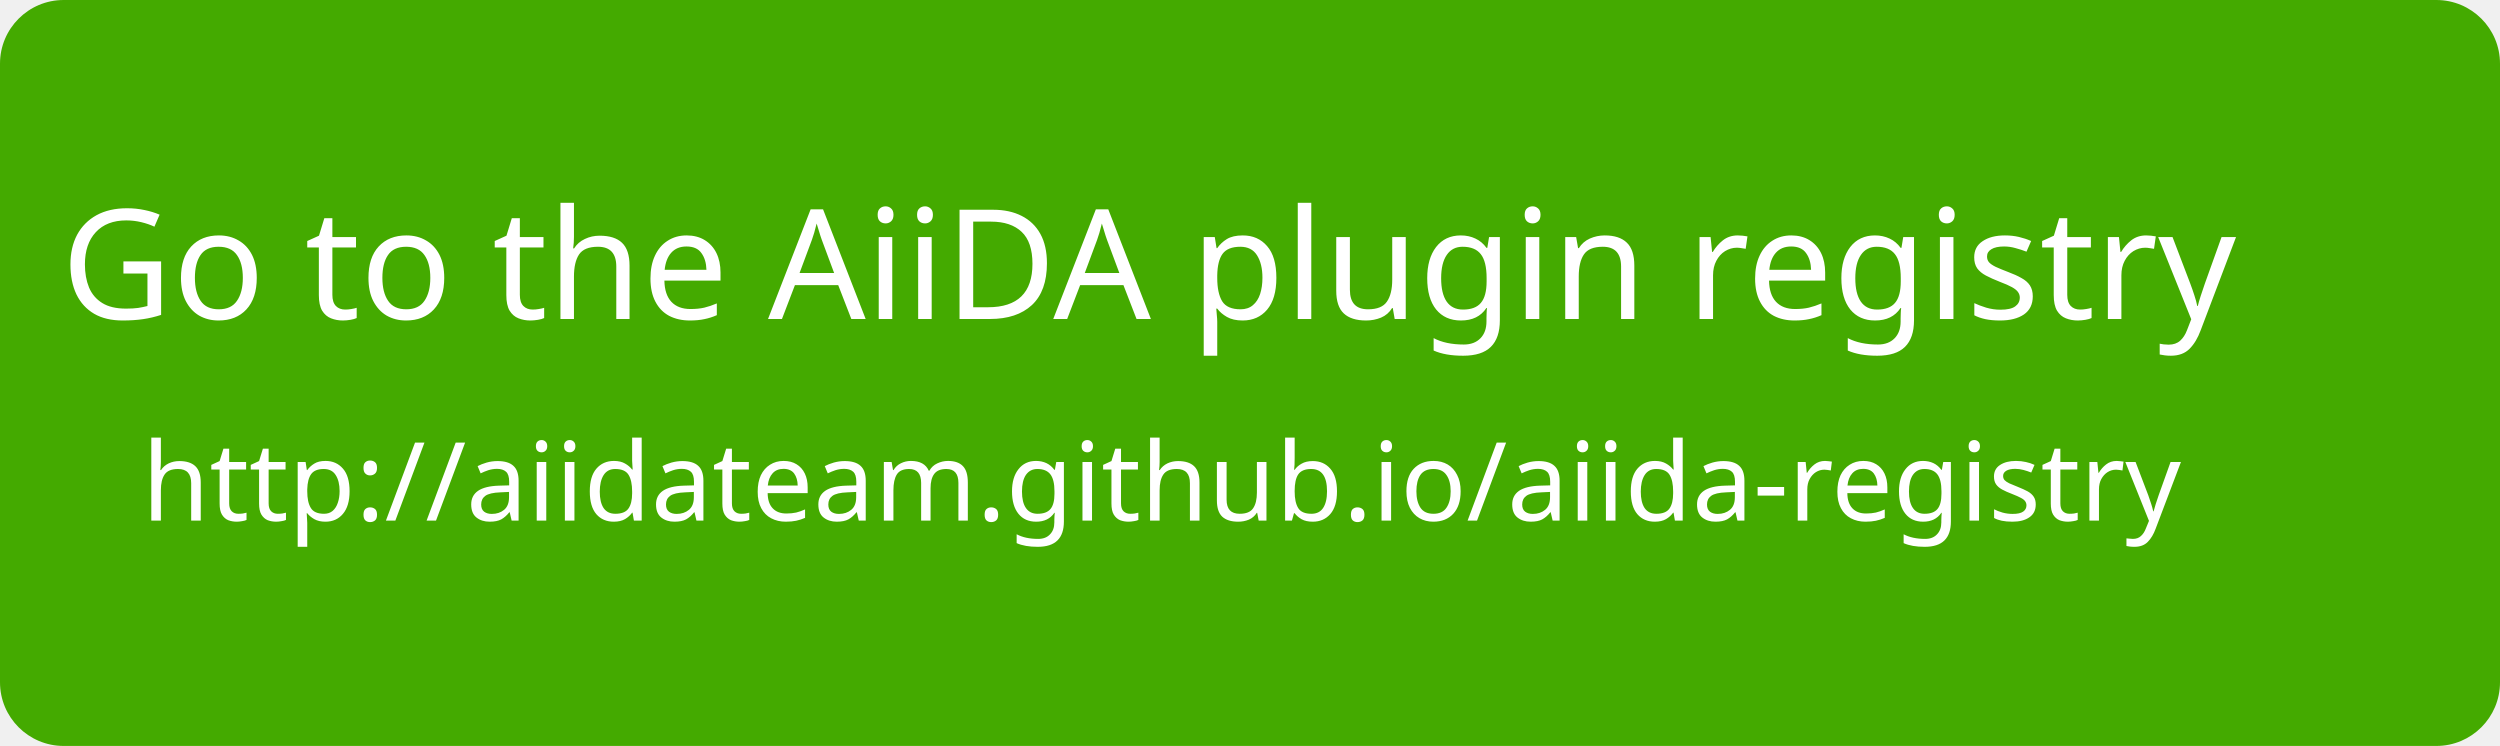
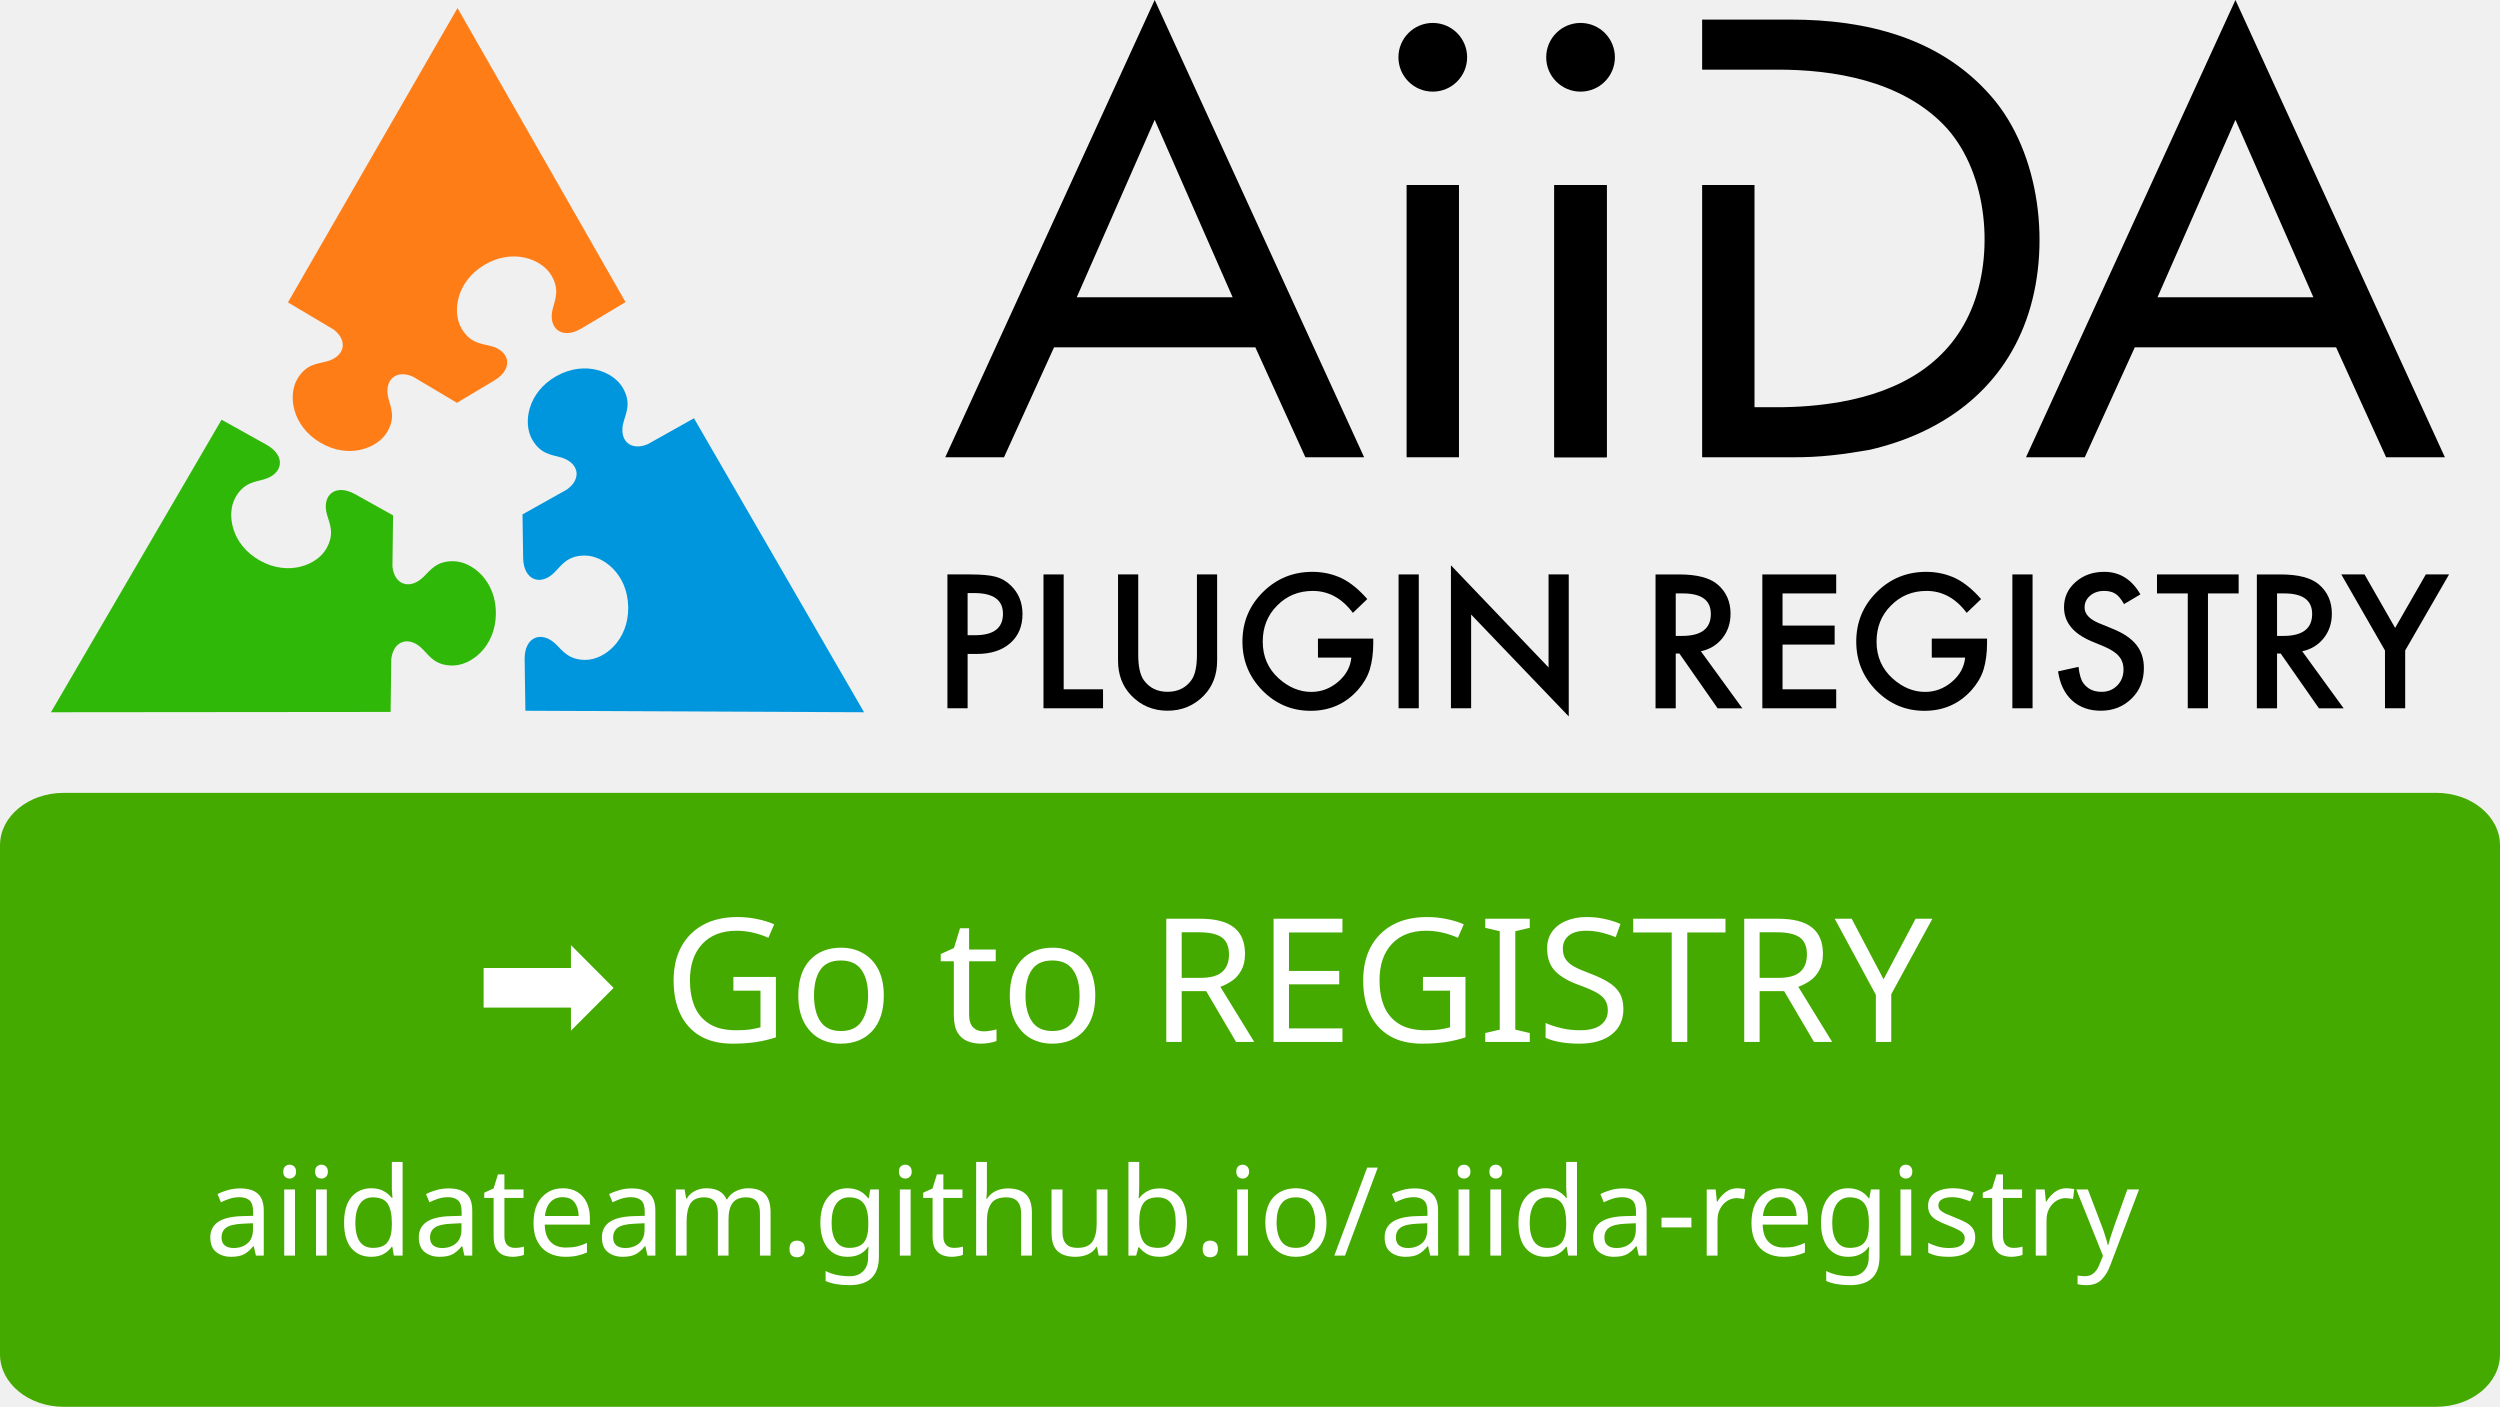
- <svg xmlns="http://www.w3.org/2000/svg" width="80.736mm" height="24.09mm" viewBox="0 0 286.071 85.357" id="svg4563" version="1.1">
+ <svg xmlns="http://www.w3.org/2000/svg" version="1.1" id="svg4563" viewBox="0 0 253.594 142.7" height="40.273mm" width="71.57mm">
  <defs id="defs4565" />
-   <g id="layer1" transform="translate(-143.057,-192.3622)">
-     <rect style="color:#000000;clip-rule:nonzero;display:inline;overflow:visible;visibility:visible;opacity:1;isolation:auto;mix-blend-mode:normal;color-interpolation:sRGB;color-interpolation-filters:linearRGB;solid-color:#000000;solid-opacity:1;fill:#44aa00;fill-opacity:1;fill-rule:nonzero;stroke:none;stroke-width:3;stroke-linecap:round;stroke-linejoin:round;stroke-miterlimit:4;stroke-dasharray:none;stroke-dashoffset:0;stroke-opacity:1;marker:none;color-rendering:auto;image-rendering:auto;shape-rendering:auto;text-rendering:auto;enable-background:accumulate" id="gotobutton" width="286.071" height="85.357" x="143.057" y="192.362" rx="7.286" ry="7.286" />
-     <text xml:space="preserve" style="font-style:normal;font-variant:normal;font-weight:normal;font-stretch:normal;font-size:17.5px;line-height:125%;font-family:Verdana, Geneva, sans-serif;-inkscape-font-specification:'Verdana, Geneva, sans-serif';text-align:center;letter-spacing:0px;word-spacing:0px;writing-mode:lr-tb;text-anchor:middle;fill:#ffffff;fill-opacity:1;stroke:none;stroke-width:1px;stroke-linecap:butt;stroke-linejoin:miter;stroke-opacity:1" x="285.862" y="228.862" id="text5113">
-       <tspan id="tspan5115" x="285.862" y="228.862">Go to the AiiDA plugin registry</tspan>
+   <g transform="translate(-159.2958,-115.9341)" id="layer1">
+     <rect ry="5.315" rx="6.459" y="196.361" x="159.296" height="62.274" width="253.594" id="gotobutton" style="color:#000000;clip-rule:nonzero;display:inline;overflow:visible;visibility:visible;opacity:1;isolation:auto;mix-blend-mode:normal;color-interpolation:sRGB;color-interpolation-filters:linearRGB;solid-color:#000000;solid-opacity:1;fill:#44aa00;fill-opacity:1;fill-rule:nonzero;stroke:none;stroke-width:2.413;stroke-linecap:round;stroke-linejoin:round;stroke-miterlimit:4;stroke-dasharray:none;stroke-dashoffset:0;stroke-opacity:1;marker:none;color-rendering:auto;image-rendering:auto;shape-rendering:auto;text-rendering:auto;enable-background:accumulate" />
+     <text id="text5113" y="221.63" x="286.353" style="font-style:normal;font-variant:normal;font-weight:normal;font-stretch:normal;line-height:0%;font-family:Verdana, Geneva, sans-serif;-inkscape-font-specification:'Verdana, Geneva, sans-serif';text-align:center;letter-spacing:0px;word-spacing:0px;writing-mode:lr-tb;text-anchor:middle;fill:#ffffff;fill-opacity:1;stroke:none;stroke-width:1px;stroke-linecap:butt;stroke-linejoin:miter;stroke-opacity:1" xml:space="preserve">
+       <tspan style="font-size:17.5px;line-height:1.25" y="221.63" x="286.353" id="tspan5115"> ➡ Go to REGISTRY</tspan>
    </text>
-     <text id="text5117" y="251.934" x="285.714" style="font-style:normal;font-variant:normal;font-weight:normal;font-stretch:normal;font-size:15px;line-height:125%;font-family:Verdana, Geneva, sans-serif;-inkscape-font-specification:'Verdana, Geneva, sans-serif';text-align:center;letter-spacing:0px;word-spacing:0px;writing-mode:lr-tb;text-anchor:middle;fill:#ffffff;fill-opacity:1;stroke:none;stroke-width:1px;stroke-linecap:butt;stroke-linejoin:miter;stroke-opacity:1" xml:space="preserve">
-       <tspan y="251.934" x="285.714" id="tspan5119" style="font-size:12.5px">http://aiidateam.github.io/aiida-registry</tspan>
+     <text xml:space="preserve" style="font-style:normal;font-variant:normal;font-weight:normal;font-stretch:normal;line-height:0%;font-family:Verdana, Geneva, sans-serif;-inkscape-font-specification:'Verdana, Geneva, sans-serif';text-align:center;letter-spacing:0px;word-spacing:0px;writing-mode:lr-tb;text-anchor:middle;fill:#ffffff;fill-opacity:1;stroke:none;stroke-width:1px;stroke-linecap:butt;stroke-linejoin:miter;stroke-opacity:1" x="285.961" y="243.295" id="text5117">
+       <tspan style="font-size:12.5px;line-height:1.25" id="tspan5119" x="285.961" y="243.295">aiidateam.github.io/aiida-registry</tspan>
    </text>
+     <flowRoot transform="matrix(0.9375,0,0,0.9375,143.057,192.3622)" style="font-style:normal;font-variant:normal;font-weight:normal;font-stretch:normal;font-size:13.333px;line-height:1.25;font-family:Arial;-inkscape-font-specification:Arial;letter-spacing:0px;word-spacing:0px;fill:#000000;fill-opacity:1;stroke:none" id="flowRoot1066" xml:space="preserve">
+       <flowRegion id="flowRegion1068">
+         <rect y="-11.452" x="10.357" height="64.286" width="9.643" id="rect1070" />
+       </flowRegion>
+       <flowPara id="flowPara1072" />
+     </flowRoot>
+     <g transform="matrix(1.487704,0,0,1.487704,163.992,115.9341)" id="g1500">
+       <g id="g1185">
+         <path id="path9" d="m 80.89,20.27 h -10.63 l 5.315,-12.099 z m 1.547,3.411 3.412,7.497 h 4.006 L 75.575,0 l -14.28,31.178 h 4.006 l 3.412,-7.497 z" />
+         <rect id="rect11" height="18.564" width="3.571" y="12.614" x="92.751" />
+         <rect id="rect13" height="18.564" width="3.57" y="12.614" x="102.826" />
+         <rect id="rect15" height="18.564" width="3.57" y="12.614" x="102.826" />
+         <path id="path17" d="m 116.472,12.614 h -3.57 v 15.152 3.412 h 3.57 2.499 c 1.961,0.021 3.592,-0.2 5.382,-0.514 4.896,-1.142 8.915,-4.008 10.65,-8.853 1.747,-4.854 0.97,-11.409 -2.399,-15.254 -3.467,-3.978 -8.521,-5.221 -13.633,-5.221 h -6.069 v 3.412 c 1.68,0 3.359,0 5.038,0 3.988,-0.017 8.487,0.775 11.397,3.729 2.938,2.982 3.51,8.453 2.057,12.281 -1.521,4.008 -5.006,5.92 -9.051,6.645 -1.408,0.245 -2.869,0.37 -4.403,0.363 h -1.309 -0.159 z" />
+         <path id="path19" d="m 154.58,20.27 h -10.631 l 5.315,-12.099 z m 1.547,3.411 3.411,7.497 h 4.007 L 149.265,0 l -14.28,31.178 h 4.007 l 3.411,-7.497 z" />
+         <path id="path21" d="m 94.536,1.564 c 1.293,0 2.342,1.049 2.342,2.342 0,1.293 -1.049,2.342 -2.342,2.342 -1.293,0 -2.342,-1.048 -2.342,-2.342 0,-1.294 1.048,-2.342 2.342,-2.342" clip-rule="evenodd" fill-rule="evenodd" />
+         <path id="path23" d="m 104.612,1.564 c 1.293,0 2.342,1.049 2.342,2.342 0,1.293 -1.049,2.342 -2.342,2.342 -1.294,0 -2.342,-1.048 -2.342,-2.342 0,-1.294 1.048,-2.342 2.342,-2.342" clip-rule="evenodd" fill-rule="evenodd" />
+       </g>
+       <g style="font-style:normal;font-weight:normal;font-size:12.106px;line-height:1.25;font-family:sans-serif;fill:#000000;fill-opacity:1;stroke:none;stroke-width:0.908" id="text37" aria-label="PLUGIN REGISTRY">
+         <path id="path1432" style="font-style:normal;font-variant:normal;font-weight:normal;font-stretch:normal;font-size:12.106px;font-family:Futura;-inkscape-font-specification:Futura;stroke-width:0.908" d="m 62.819,44.588 v 3.706 h -1.377 v -9.127 h 1.561 q 1.147,0 1.732,0.16 0.591,0.16 1.04,0.603 0.786,0.768 0.786,1.939 0,1.253 -0.839,1.986 -0.839,0.733 -2.264,0.733 z m 0,-1.277 h 0.514 q 1.897,0 1.897,-1.46 0,-1.413 -1.957,-1.413 h -0.455 z" />
+         <path id="path1434" style="font-style:normal;font-variant:normal;font-weight:normal;font-stretch:normal;font-size:12.106px;font-family:Futura;-inkscape-font-specification:Futura;stroke-width:0.908" d="m 69.369,39.167 v 7.832 h 2.684 v 1.295 h -4.061 v -9.127 z" />
+         <path id="path1436" style="font-style:normal;font-variant:normal;font-weight:normal;font-stretch:normal;font-size:12.106px;font-family:Futura;-inkscape-font-specification:Futura;stroke-width:0.908" d="m 74.453,39.167 v 5.497 q 0,1.176 0.384,1.72 0.573,0.786 1.614,0.786 1.046,0 1.62,-0.786 0.384,-0.526 0.384,-1.72 v -5.497 h 1.377 v 5.876 q 0,1.442 -0.898,2.376 -1.011,1.04 -2.483,1.04 -1.472,0 -2.477,-1.04 -0.898,-0.934 -0.898,-2.376 v -5.876 z" />
+         <path id="path1438" style="font-style:normal;font-variant:normal;font-weight:normal;font-stretch:normal;font-size:12.106px;font-family:Futura;-inkscape-font-specification:Futura;stroke-width:0.908" d="m 86.706,43.542 h 3.771 v 0.301 q 0,1.029 -0.242,1.821 -0.236,0.733 -0.798,1.371 -1.271,1.431 -3.233,1.431 -1.915,0 -3.281,-1.383 -1.365,-1.389 -1.365,-3.334 0,-1.986 1.389,-3.369 1.389,-1.389 3.381,-1.389 1.07,0 1.998,0.437 0.887,0.437 1.744,1.419 l -0.981,0.94 q -1.123,-1.496 -2.737,-1.496 -1.448,0 -2.429,0.999 -0.981,0.981 -0.981,2.459 0,1.525 1.094,2.512 1.023,0.916 2.217,0.916 1.017,0 1.827,-0.686 0.81,-0.692 0.904,-1.655 h -2.276 z" />
+         <path id="path1440" style="font-style:normal;font-variant:normal;font-weight:normal;font-stretch:normal;font-size:12.106px;font-family:Futura;-inkscape-font-specification:Futura;stroke-width:0.908" d="m 93.581,39.167 v 9.127 h -1.377 v -9.127 z" />
+         <path id="path1442" style="font-style:normal;font-variant:normal;font-weight:normal;font-stretch:normal;font-size:12.106px;font-family:Futura;-inkscape-font-specification:Futura;stroke-width:0.908" d="m 95.774,48.294 v -9.748 l 6.656,6.963 v -6.343 h 1.377 v 9.683 l -6.656,-6.946 v 6.39 z" />
+         <path id="path1444" style="font-style:normal;font-variant:normal;font-weight:normal;font-stretch:normal;font-size:12.106px;font-family:Futura;-inkscape-font-specification:Futura;stroke-width:0.908" d="m 112.816,44.405 2.826,3.89 h -1.685 l -2.607,-3.736 h -0.248 v 3.736 h -1.377 v -9.127 h 1.614 q 1.809,0 2.613,0.68 0.887,0.757 0.887,1.998 0,0.969 -0.556,1.667 -0.556,0.698 -1.466,0.893 z m -1.714,-1.046 h 0.437 q 1.957,0 1.957,-1.496 0,-1.401 -1.903,-1.401 h -0.491 z" />
+         <path id="path1446" style="font-style:normal;font-variant:normal;font-weight:normal;font-stretch:normal;font-size:12.106px;font-family:Futura;-inkscape-font-specification:Futura;stroke-width:0.908" d="m 122.043,40.462 h -3.659 v 2.193 h 3.553 v 1.295 h -3.553 v 3.05 h 3.659 v 1.295 h -5.036 v -9.127 h 5.036 z" />
+         <path id="path1448" style="font-style:normal;font-variant:normal;font-weight:normal;font-stretch:normal;font-size:12.106px;font-family:Futura;-inkscape-font-specification:Futura;stroke-width:0.908" d="m 128.558,43.542 h 3.771 v 0.301 q 0,1.029 -0.242,1.821 -0.236,0.733 -0.798,1.371 -1.271,1.431 -3.233,1.431 -1.915,0 -3.281,-1.383 -1.365,-1.389 -1.365,-3.334 0,-1.986 1.389,-3.369 1.389,-1.389 3.381,-1.389 1.07,0 1.998,0.437 0.887,0.437 1.744,1.419 l -0.981,0.94 q -1.123,-1.496 -2.737,-1.496 -1.448,0 -2.429,0.999 -0.981,0.981 -0.981,2.459 0,1.525 1.094,2.512 1.023,0.916 2.217,0.916 1.017,0 1.827,-0.686 0.81,-0.692 0.904,-1.655 h -2.276 z" />
+         <path id="path1450" style="font-style:normal;font-variant:normal;font-weight:normal;font-stretch:normal;font-size:12.106px;font-family:Futura;-inkscape-font-specification:Futura;stroke-width:0.908" d="m 135.432,39.167 v 9.127 h -1.377 v -9.127 z" />
+         <path id="path1452" style="font-style:normal;font-variant:normal;font-weight:normal;font-stretch:normal;font-size:12.106px;font-family:Futura;-inkscape-font-specification:Futura;stroke-width:0.908" d="m 142.786,40.527 -1.117,0.662 q -0.313,-0.544 -0.597,-0.709 -0.296,-0.189 -0.763,-0.189 -0.573,0 -0.952,0.325 -0.378,0.319 -0.378,0.804 0,0.668 0.993,1.076 l 0.91,0.372 q 1.111,0.449 1.626,1.099 0.514,0.644 0.514,1.584 0,1.259 -0.839,2.081 -0.845,0.828 -2.098,0.828 -1.188,0 -1.963,-0.703 -0.763,-0.703 -0.952,-1.98 l 1.395,-0.307 q 0.095,0.804 0.331,1.111 0.426,0.591 1.241,0.591 0.644,0 1.07,-0.432 0.426,-0.432 0.426,-1.094 0,-0.266 -0.077,-0.485 -0.071,-0.225 -0.231,-0.408 -0.154,-0.189 -0.402,-0.349 -0.248,-0.166 -0.591,-0.313 l -0.881,-0.366 q -1.874,-0.792 -1.874,-2.317 0,-1.029 0.786,-1.72 0.786,-0.698 1.957,-0.698 1.578,0 2.465,1.537 z" />
+         <path id="path1454" style="font-style:normal;font-variant:normal;font-weight:normal;font-stretch:normal;font-size:12.106px;font-family:Futura;-inkscape-font-specification:Futura;stroke-width:0.908" d="m 147.391,40.462 v 7.832 h -1.377 v -7.832 h -2.098 v -1.295 h 5.568 v 1.295 z" />
+         <path id="path1456" style="font-style:normal;font-variant:normal;font-weight:normal;font-stretch:normal;font-size:12.106px;font-family:Futura;-inkscape-font-specification:Futura;stroke-width:0.908" d="m 153.816,44.405 2.826,3.89 h -1.685 l -2.607,-3.736 h -0.248 v 3.736 h -1.377 v -9.127 h 1.614 q 1.809,0 2.613,0.68 0.887,0.757 0.887,1.998 0,0.969 -0.556,1.667 -0.556,0.698 -1.466,0.893 z m -1.714,-1.046 h 0.437 q 1.957,0 1.957,-1.496 0,-1.401 -1.903,-1.401 h -0.491 z" />
+         <path id="path1458" style="font-style:normal;font-variant:normal;font-weight:normal;font-stretch:normal;font-size:12.106px;font-family:Futura;-inkscape-font-specification:Futura;stroke-width:0.908" d="M 159.461,44.351 156.482,39.167 h 1.584 l 2.087,3.647 2.093,-3.647 h 1.584 l -2.991,5.184 v 3.943 h -1.377 z" />
+       </g>
+       <g id="g1111" transform="matrix(0.2808715,0,0,0.2808715,27.9366,84.21383)">
+         <path d="m 0.36,-297.87 -41.16,71.445 11.068,6.578 c 3.697,2.815 2.624,6.672 -1.756,7.779 -2.305,0.59 -4.919,0.663 -7.027,4.213 -2.343,3.945 -1.322,11.386 5.545,15.465 6.867,4.078 13.889,1.414 16.232,-2.531 2.108,-3.55 0.918,-5.881 0.334,-8.188 -1.121,-4.366 1.734,-7.15 5.961,-5.275 l 10.666,6.338 9.039,-5.396 c 4.77,-2.848 3.862,-7.222 -0.855,-8.402 -2.306,-0.585 -4.92,-0.651 -7.037,-4.195 -2.353,-3.94 -1.349,-11.384 5.508,-15.479 6.857,-4.095 13.886,-1.448 16.238,2.492 2.117,3.545 0.932,5.878 0.354,8.186 -1.198,4.713 2.228,7.584 6.994,4.738 l 10.688,-6.383 z" style="fill:#ff7d17;fill-opacity:1;stroke:none;stroke-width:1px;stroke-linecap:butt;stroke-linejoin:miter;stroke-opacity:1" id="path1029" />
+         <path id="path1100" style="fill:#30b808;fill-opacity:1;stroke:none;stroke-width:1px;stroke-linecap:butt;stroke-linejoin:miter;stroke-opacity:1" d="m -98.336,-126.924 82.454,-0.077 0.163,-12.875 c 0.59,-4.609 4.466,-5.609 7.615,-2.369 1.664,1.701 3.034,3.929 7.162,3.979 4.588,0.057 10.522,-4.548 10.62,-12.534 0.098,-7.986 -5.72,-12.736 -10.308,-12.792 -4.128,-0.051 -5.553,2.145 -7.258,3.805 -3.22,3.154 -7.059,2.073 -7.549,-2.525 l 0.156,-12.406 -9.193,-5.13 c -4.851,-2.707 -8.185,0.267 -6.849,4.942 0.647,2.289 1.897,4.587 -0.115,8.192 -2.236,4.007 -9.184,6.861 -16.159,2.969 -6.975,-3.891 -8.196,-11.302 -5.961,-15.309 2.011,-3.605 4.624,-3.747 6.912,-4.399 4.68,-1.319 5.454,-5.722 0.606,-8.426 l -10.871,-6.064 z" />
+         <path d="m 99.056,-126.924 -41.293,-71.368 -11.231,6.296 c -4.286,1.794 -7.09,-1.063 -5.859,-5.41 0.641,-2.291 1.885,-4.592 -0.135,-8.192 -2.245,-4.002 -9.2,-6.838 -16.165,-2.93 -6.966,3.908 -8.169,11.321 -5.924,15.323 2.02,3.601 4.634,3.736 6.924,4.383 4.341,1.212 5.325,5.077 1.588,7.8 l -10.822,6.068 0.154,10.526 c 0.082,5.555 4.323,6.955 7.704,3.46 1.659,-1.705 3.024,-3.936 7.152,-3.997 4.588,-0.068 10.533,4.523 10.651,12.509 0.118,7.986 -5.689,12.749 -10.277,12.817 -4.128,0.061 -5.557,-2.131 -7.266,-3.787 -3.482,-3.394 -7.682,-1.863 -7.601,3.688 l 0.184,12.447 z" style="fill:#0096de;fill-opacity:1;stroke:none;stroke-width:1px;stroke-linecap:butt;stroke-linejoin:miter;stroke-opacity:1" id="path1102" />
+       </g>
+     </g>
  </g>
</svg>
